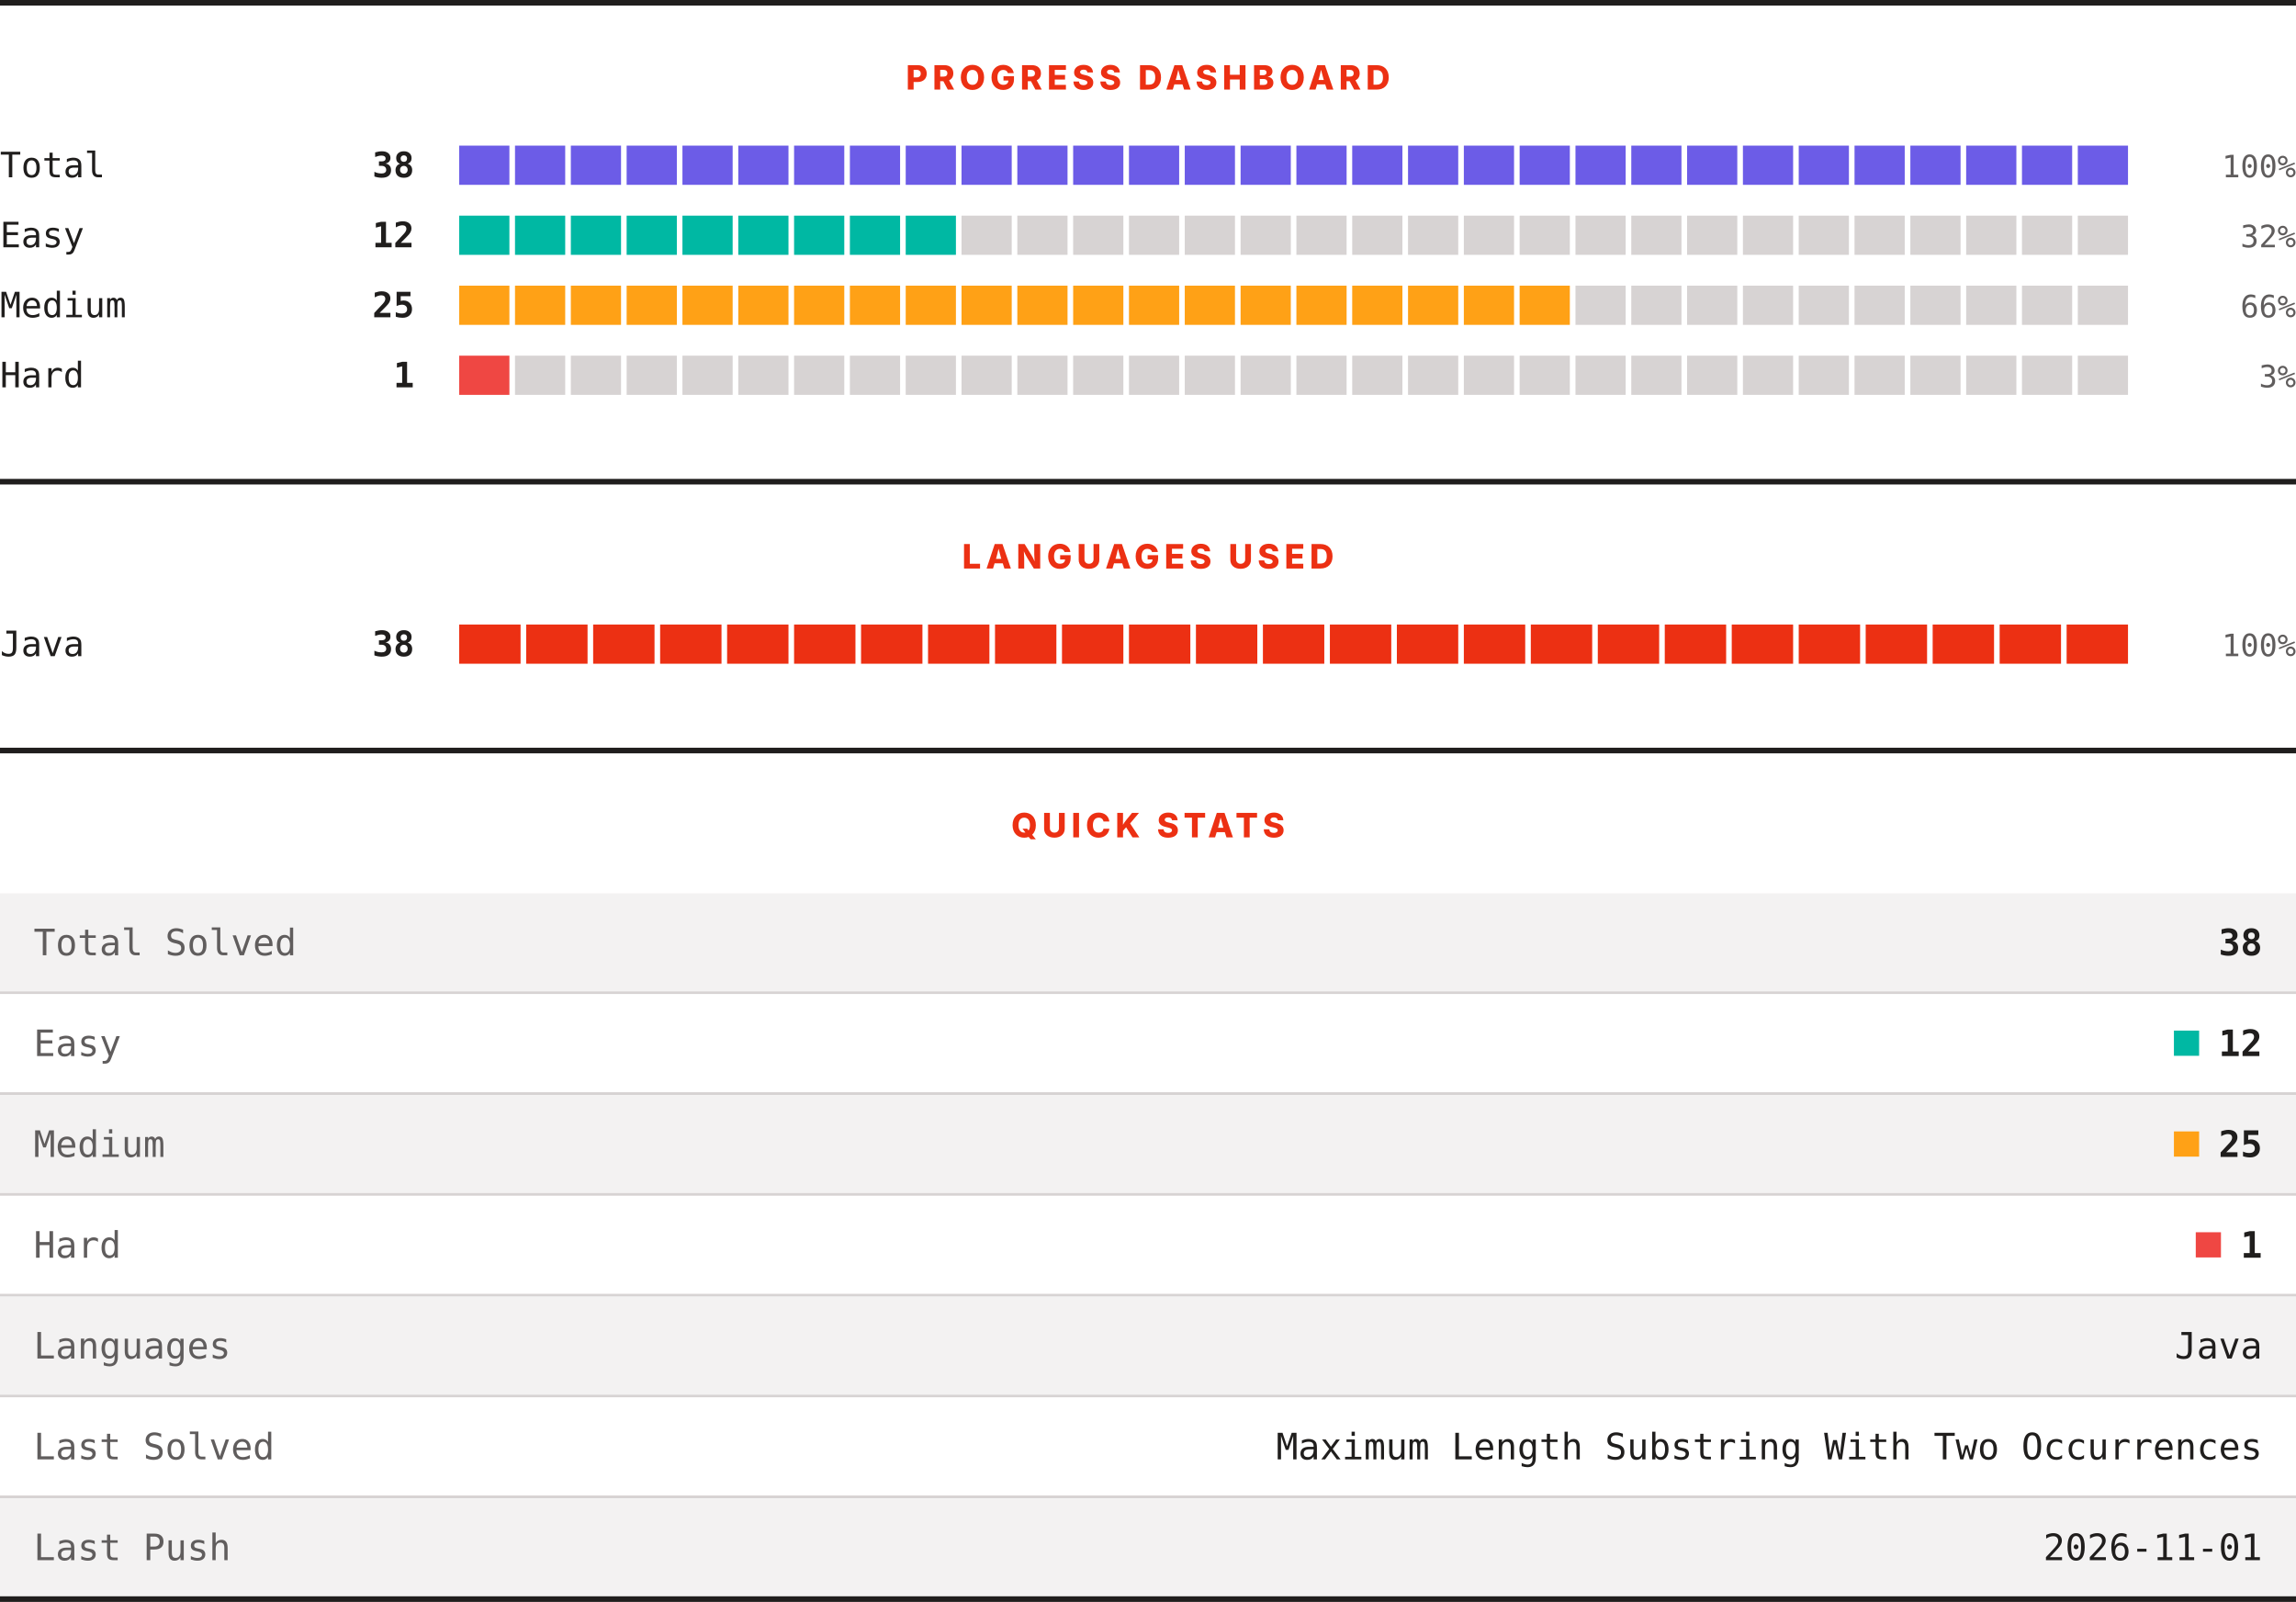
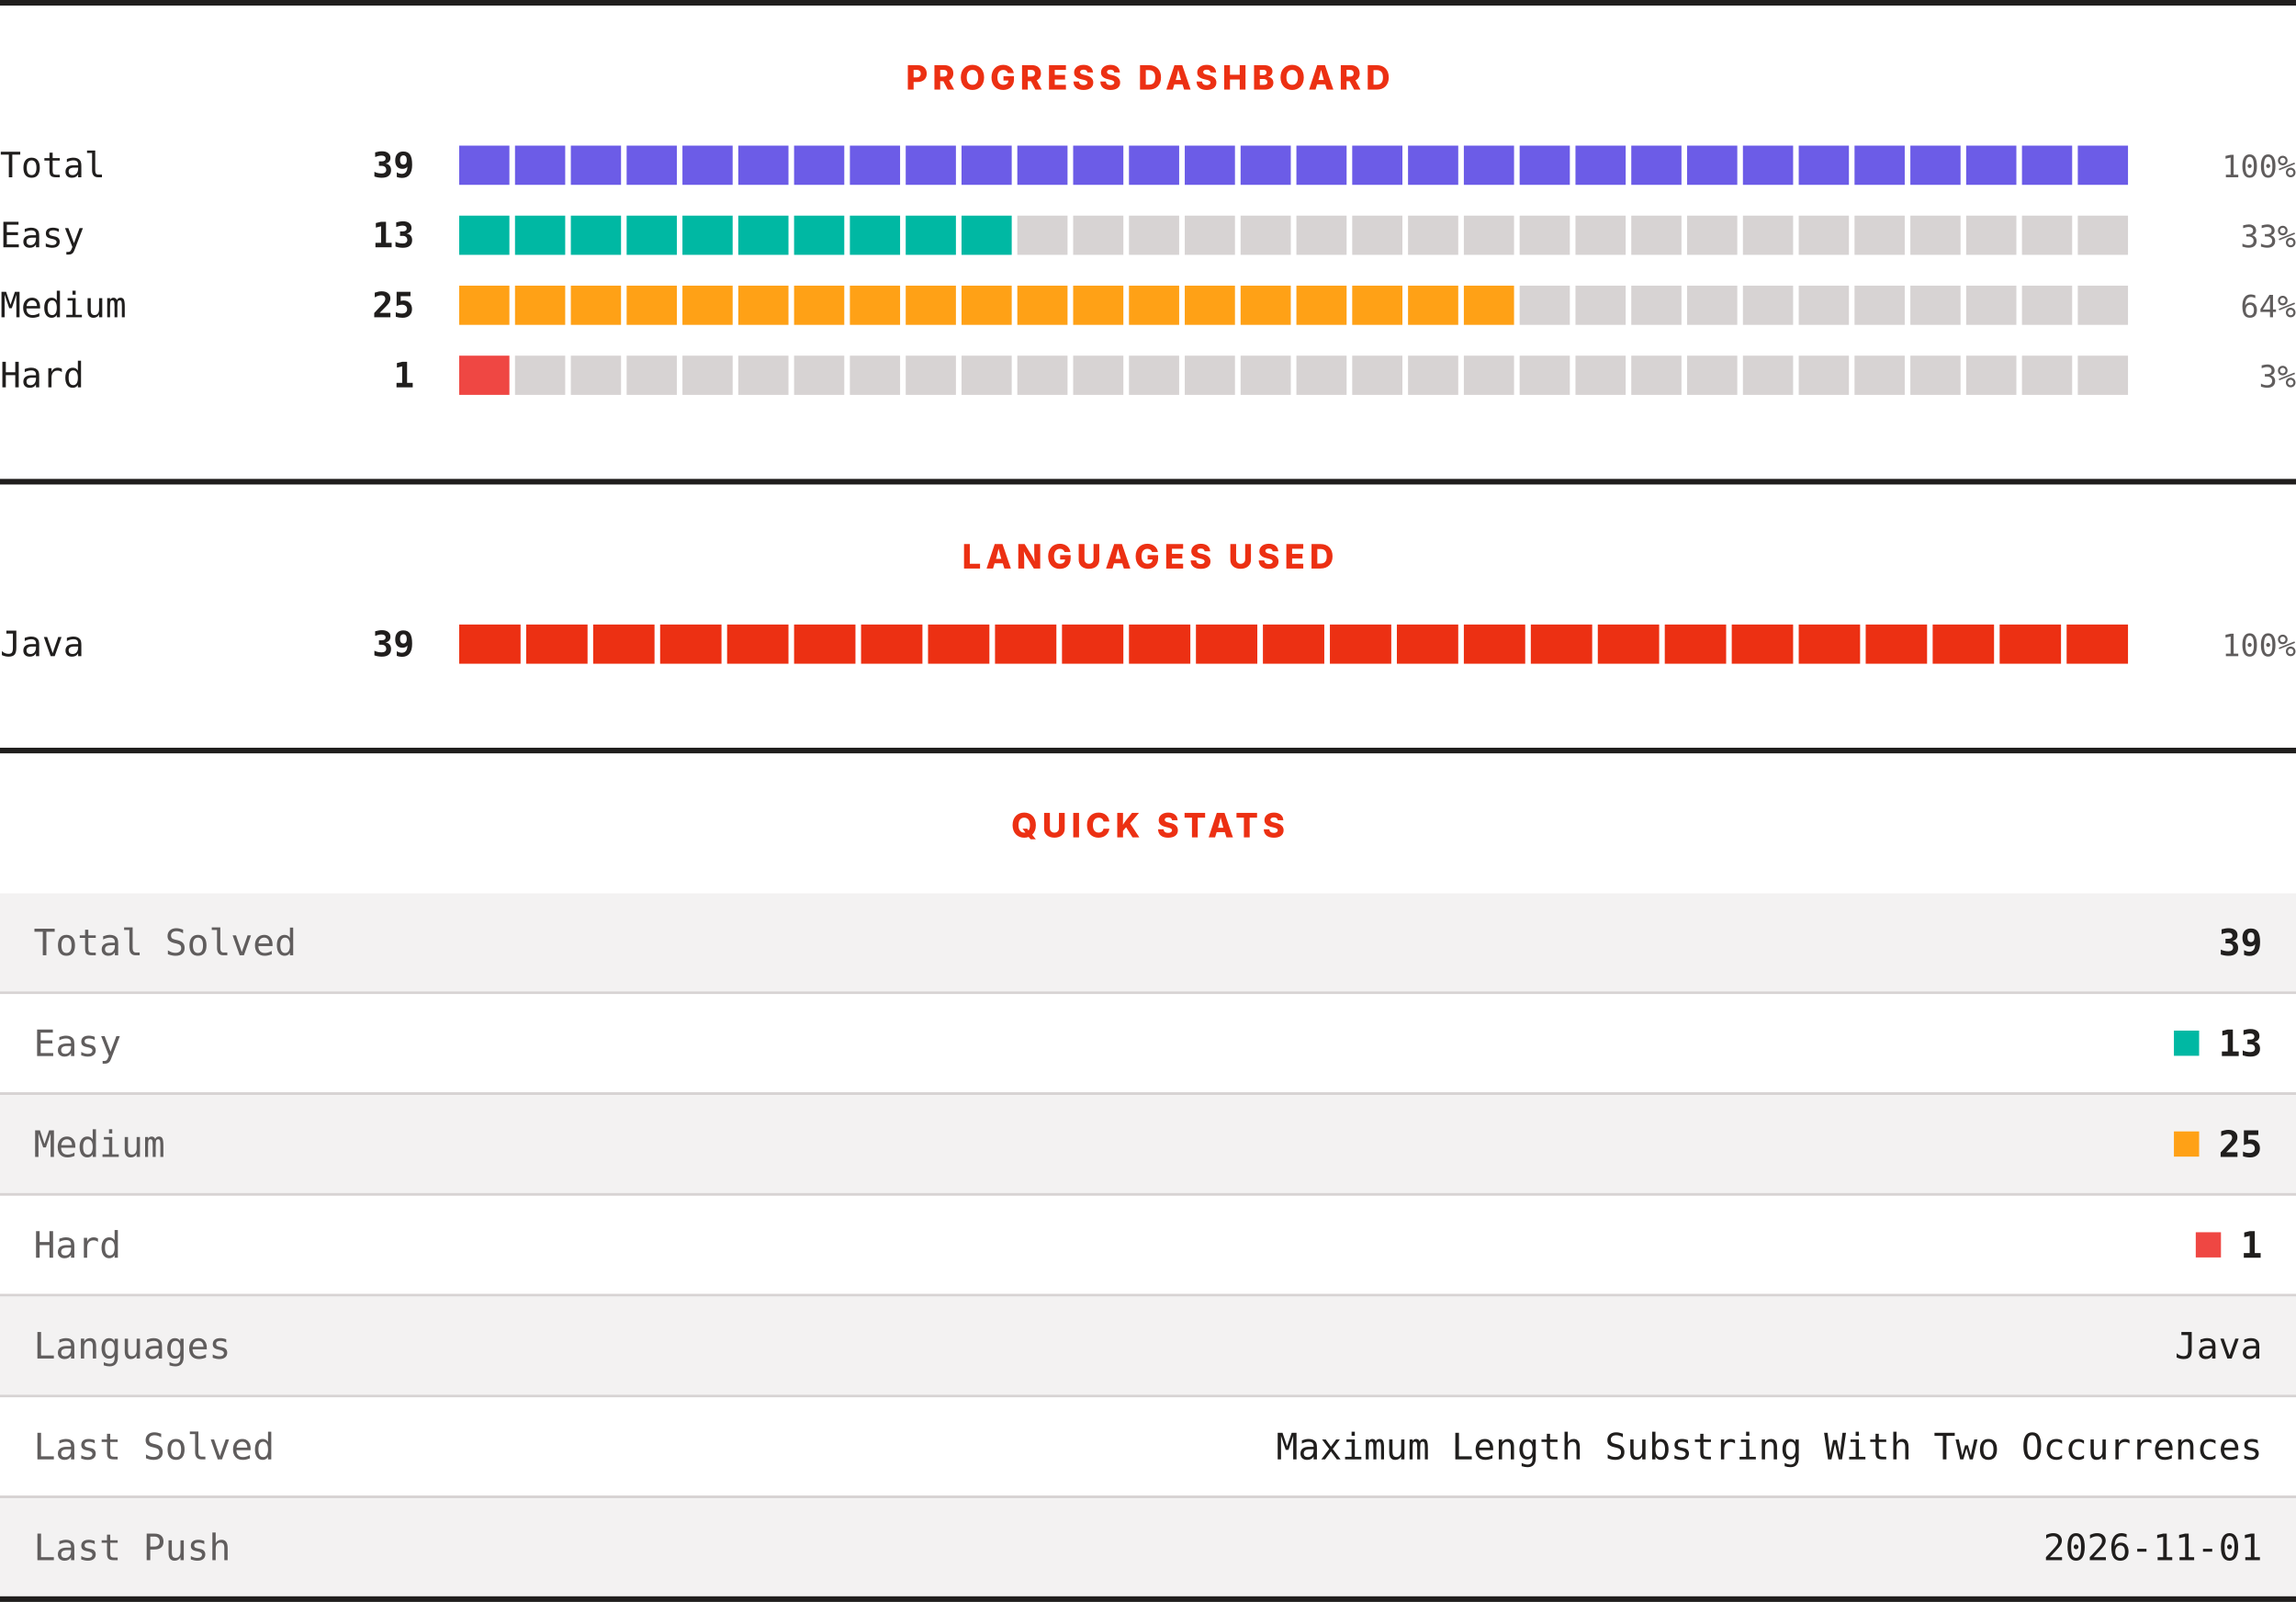
<svg xmlns="http://www.w3.org/2000/svg" width="820" height="572" viewBox="0 0 820 572" role="img" aria-label="LeetCode progress, languages and quick stats">
  <rect width="820" height="572" fill="#ffffff" />
  <rect x="0" y="0" width="820" height="2" fill="#201e1d" />
  <text x="410" y="32" text-anchor="middle" font-family="Archivo, system-ui, -apple-system, Segoe UI, sans-serif" font-size="12" font-weight="800" letter-spacing="1.68" fill="#ec3013">PROGRESS DASHBOARD</text>
  <text x="0" y="63.3" font-family="ui-monospace, SFMono-Regular, Menlo, Consolas, monospace" font-size="12.5" fill="#201e1d">Total</text>
-   <text x="148" y="63.3" text-anchor="end" font-family="ui-monospace, SFMono-Regular, Menlo, Consolas, monospace" font-size="12.5" font-weight="700" fill="#201e1d">38</text>
+   <text x="148" y="63.3" text-anchor="end" font-family="ui-monospace, SFMono-Regular, Menlo, Consolas, monospace" font-size="12.5" font-weight="700" fill="#201e1d">39</text>
  <rect x="164.00" y="52" width="17.93" height="14" fill="#6c5ce7" />
  <rect x="183.93" y="52" width="17.93" height="14" fill="#6c5ce7" />
  <rect x="203.87" y="52" width="17.93" height="14" fill="#6c5ce7" />
  <rect x="223.80" y="52" width="17.93" height="14" fill="#6c5ce7" />
  <rect x="243.73" y="52" width="17.93" height="14" fill="#6c5ce7" />
  <rect x="263.67" y="52" width="17.93" height="14" fill="#6c5ce7" />
  <rect x="283.60" y="52" width="17.93" height="14" fill="#6c5ce7" />
  <rect x="303.53" y="52" width="17.93" height="14" fill="#6c5ce7" />
  <rect x="323.47" y="52" width="17.93" height="14" fill="#6c5ce7" />
  <rect x="343.40" y="52" width="17.93" height="14" fill="#6c5ce7" />
  <rect x="363.33" y="52" width="17.93" height="14" fill="#6c5ce7" />
  <rect x="383.27" y="52" width="17.93" height="14" fill="#6c5ce7" />
  <rect x="403.20" y="52" width="17.93" height="14" fill="#6c5ce7" />
  <rect x="423.13" y="52" width="17.93" height="14" fill="#6c5ce7" />
  <rect x="443.07" y="52" width="17.93" height="14" fill="#6c5ce7" />
  <rect x="463.00" y="52" width="17.93" height="14" fill="#6c5ce7" />
  <rect x="482.93" y="52" width="17.93" height="14" fill="#6c5ce7" />
  <rect x="502.87" y="52" width="17.93" height="14" fill="#6c5ce7" />
  <rect x="522.80" y="52" width="17.93" height="14" fill="#6c5ce7" />
  <rect x="542.73" y="52" width="17.93" height="14" fill="#6c5ce7" />
  <rect x="562.67" y="52" width="17.93" height="14" fill="#6c5ce7" />
  <rect x="582.60" y="52" width="17.93" height="14" fill="#6c5ce7" />
  <rect x="602.53" y="52" width="17.93" height="14" fill="#6c5ce7" />
  <rect x="622.47" y="52" width="17.93" height="14" fill="#6c5ce7" />
  <rect x="642.40" y="52" width="17.93" height="14" fill="#6c5ce7" />
  <rect x="662.33" y="52" width="17.93" height="14" fill="#6c5ce7" />
  <rect x="682.27" y="52" width="17.93" height="14" fill="#6c5ce7" />
  <rect x="702.20" y="52" width="17.93" height="14" fill="#6c5ce7" />
  <rect x="722.13" y="52" width="17.93" height="14" fill="#6c5ce7" />
  <rect x="742.07" y="52" width="17.93" height="14" fill="#6c5ce7" />
  <text x="820" y="63.3" text-anchor="end" font-family="ui-monospace, SFMono-Regular, Menlo, Consolas, monospace" font-size="11" fill="#605d5d">100%</text>
  <text x="0" y="88.3" font-family="ui-monospace, SFMono-Regular, Menlo, Consolas, monospace" font-size="12.5" fill="#201e1d">Easy</text>
-   <text x="148" y="88.3" text-anchor="end" font-family="ui-monospace, SFMono-Regular, Menlo, Consolas, monospace" font-size="12.5" font-weight="700" fill="#201e1d">12</text>
+   <text x="148" y="88.3" text-anchor="end" font-family="ui-monospace, SFMono-Regular, Menlo, Consolas, monospace" font-size="12.5" font-weight="700" fill="#201e1d">13</text>
  <rect x="164.00" y="77" width="17.93" height="14" fill="#00b8a3" />
  <rect x="183.93" y="77" width="17.93" height="14" fill="#00b8a3" />
  <rect x="203.87" y="77" width="17.93" height="14" fill="#00b8a3" />
  <rect x="223.80" y="77" width="17.93" height="14" fill="#00b8a3" />
  <rect x="243.73" y="77" width="17.93" height="14" fill="#00b8a3" />
  <rect x="263.67" y="77" width="17.93" height="14" fill="#00b8a3" />
  <rect x="283.60" y="77" width="17.93" height="14" fill="#00b8a3" />
  <rect x="303.53" y="77" width="17.93" height="14" fill="#00b8a3" />
  <rect x="323.47" y="77" width="17.93" height="14" fill="#00b8a3" />
-   <rect x="343.40" y="77" width="17.93" height="14" fill="#d7d3d3" />
+   <rect x="343.40" y="77" width="17.93" height="14" fill="#00b8a3" />
  <rect x="363.33" y="77" width="17.93" height="14" fill="#d7d3d3" />
  <rect x="383.27" y="77" width="17.93" height="14" fill="#d7d3d3" />
  <rect x="403.20" y="77" width="17.93" height="14" fill="#d7d3d3" />
  <rect x="423.13" y="77" width="17.93" height="14" fill="#d7d3d3" />
  <rect x="443.07" y="77" width="17.93" height="14" fill="#d7d3d3" />
  <rect x="463.00" y="77" width="17.93" height="14" fill="#d7d3d3" />
  <rect x="482.93" y="77" width="17.93" height="14" fill="#d7d3d3" />
  <rect x="502.87" y="77" width="17.93" height="14" fill="#d7d3d3" />
  <rect x="522.80" y="77" width="17.93" height="14" fill="#d7d3d3" />
  <rect x="542.73" y="77" width="17.93" height="14" fill="#d7d3d3" />
  <rect x="562.67" y="77" width="17.93" height="14" fill="#d7d3d3" />
  <rect x="582.60" y="77" width="17.93" height="14" fill="#d7d3d3" />
  <rect x="602.53" y="77" width="17.93" height="14" fill="#d7d3d3" />
  <rect x="622.47" y="77" width="17.93" height="14" fill="#d7d3d3" />
  <rect x="642.40" y="77" width="17.93" height="14" fill="#d7d3d3" />
  <rect x="662.33" y="77" width="17.93" height="14" fill="#d7d3d3" />
  <rect x="682.27" y="77" width="17.93" height="14" fill="#d7d3d3" />
  <rect x="702.20" y="77" width="17.93" height="14" fill="#d7d3d3" />
  <rect x="722.13" y="77" width="17.93" height="14" fill="#d7d3d3" />
  <rect x="742.07" y="77" width="17.93" height="14" fill="#d7d3d3" />
-   <text x="820" y="88.3" text-anchor="end" font-family="ui-monospace, SFMono-Regular, Menlo, Consolas, monospace" font-size="11" fill="#605d5d">32%</text>
+   <text x="820" y="88.3" text-anchor="end" font-family="ui-monospace, SFMono-Regular, Menlo, Consolas, monospace" font-size="11" fill="#605d5d">33%</text>
  <text x="0" y="113.3" font-family="ui-monospace, SFMono-Regular, Menlo, Consolas, monospace" font-size="12.5" fill="#201e1d">Medium</text>
  <text x="148" y="113.3" text-anchor="end" font-family="ui-monospace, SFMono-Regular, Menlo, Consolas, monospace" font-size="12.5" font-weight="700" fill="#201e1d">25</text>
  <rect x="164.00" y="102" width="17.93" height="14" fill="#ffa116" />
  <rect x="183.93" y="102" width="17.93" height="14" fill="#ffa116" />
  <rect x="203.87" y="102" width="17.93" height="14" fill="#ffa116" />
  <rect x="223.80" y="102" width="17.93" height="14" fill="#ffa116" />
  <rect x="243.73" y="102" width="17.93" height="14" fill="#ffa116" />
  <rect x="263.67" y="102" width="17.93" height="14" fill="#ffa116" />
  <rect x="283.60" y="102" width="17.93" height="14" fill="#ffa116" />
  <rect x="303.53" y="102" width="17.93" height="14" fill="#ffa116" />
  <rect x="323.47" y="102" width="17.93" height="14" fill="#ffa116" />
  <rect x="343.40" y="102" width="17.93" height="14" fill="#ffa116" />
  <rect x="363.33" y="102" width="17.93" height="14" fill="#ffa116" />
  <rect x="383.27" y="102" width="17.93" height="14" fill="#ffa116" />
  <rect x="403.20" y="102" width="17.93" height="14" fill="#ffa116" />
  <rect x="423.13" y="102" width="17.93" height="14" fill="#ffa116" />
  <rect x="443.07" y="102" width="17.93" height="14" fill="#ffa116" />
  <rect x="463.00" y="102" width="17.93" height="14" fill="#ffa116" />
  <rect x="482.93" y="102" width="17.93" height="14" fill="#ffa116" />
  <rect x="502.87" y="102" width="17.93" height="14" fill="#ffa116" />
  <rect x="522.80" y="102" width="17.93" height="14" fill="#ffa116" />
-   <rect x="542.73" y="102" width="17.93" height="14" fill="#ffa116" />
+   <rect x="542.73" y="102" width="17.93" height="14" fill="#d7d3d3" />
  <rect x="562.67" y="102" width="17.93" height="14" fill="#d7d3d3" />
  <rect x="582.60" y="102" width="17.93" height="14" fill="#d7d3d3" />
  <rect x="602.53" y="102" width="17.93" height="14" fill="#d7d3d3" />
  <rect x="622.47" y="102" width="17.93" height="14" fill="#d7d3d3" />
  <rect x="642.40" y="102" width="17.93" height="14" fill="#d7d3d3" />
  <rect x="662.33" y="102" width="17.93" height="14" fill="#d7d3d3" />
  <rect x="682.27" y="102" width="17.93" height="14" fill="#d7d3d3" />
  <rect x="702.20" y="102" width="17.93" height="14" fill="#d7d3d3" />
  <rect x="722.13" y="102" width="17.93" height="14" fill="#d7d3d3" />
  <rect x="742.07" y="102" width="17.93" height="14" fill="#d7d3d3" />
-   <text x="820" y="113.3" text-anchor="end" font-family="ui-monospace, SFMono-Regular, Menlo, Consolas, monospace" font-size="11" fill="#605d5d">66%</text>
+   <text x="820" y="113.3" text-anchor="end" font-family="ui-monospace, SFMono-Regular, Menlo, Consolas, monospace" font-size="11" fill="#605d5d">64%</text>
  <text x="0" y="138.3" font-family="ui-monospace, SFMono-Regular, Menlo, Consolas, monospace" font-size="12.5" fill="#201e1d">Hard</text>
  <text x="148" y="138.3" text-anchor="end" font-family="ui-monospace, SFMono-Regular, Menlo, Consolas, monospace" font-size="12.5" font-weight="700" fill="#201e1d">1</text>
  <rect x="164.00" y="127" width="17.93" height="14" fill="#ef4743" />
  <rect x="183.93" y="127" width="17.93" height="14" fill="#d7d3d3" />
  <rect x="203.87" y="127" width="17.93" height="14" fill="#d7d3d3" />
  <rect x="223.80" y="127" width="17.93" height="14" fill="#d7d3d3" />
  <rect x="243.73" y="127" width="17.93" height="14" fill="#d7d3d3" />
  <rect x="263.67" y="127" width="17.93" height="14" fill="#d7d3d3" />
  <rect x="283.60" y="127" width="17.93" height="14" fill="#d7d3d3" />
  <rect x="303.53" y="127" width="17.93" height="14" fill="#d7d3d3" />
  <rect x="323.47" y="127" width="17.93" height="14" fill="#d7d3d3" />
  <rect x="343.40" y="127" width="17.93" height="14" fill="#d7d3d3" />
  <rect x="363.33" y="127" width="17.93" height="14" fill="#d7d3d3" />
  <rect x="383.27" y="127" width="17.93" height="14" fill="#d7d3d3" />
  <rect x="403.20" y="127" width="17.93" height="14" fill="#d7d3d3" />
  <rect x="423.13" y="127" width="17.93" height="14" fill="#d7d3d3" />
  <rect x="443.07" y="127" width="17.93" height="14" fill="#d7d3d3" />
  <rect x="463.00" y="127" width="17.93" height="14" fill="#d7d3d3" />
  <rect x="482.93" y="127" width="17.93" height="14" fill="#d7d3d3" />
  <rect x="502.87" y="127" width="17.93" height="14" fill="#d7d3d3" />
  <rect x="522.80" y="127" width="17.93" height="14" fill="#d7d3d3" />
  <rect x="542.73" y="127" width="17.93" height="14" fill="#d7d3d3" />
  <rect x="562.67" y="127" width="17.93" height="14" fill="#d7d3d3" />
  <rect x="582.60" y="127" width="17.93" height="14" fill="#d7d3d3" />
  <rect x="602.53" y="127" width="17.93" height="14" fill="#d7d3d3" />
  <rect x="622.47" y="127" width="17.93" height="14" fill="#d7d3d3" />
  <rect x="642.40" y="127" width="17.93" height="14" fill="#d7d3d3" />
  <rect x="662.33" y="127" width="17.93" height="14" fill="#d7d3d3" />
  <rect x="682.27" y="127" width="17.93" height="14" fill="#d7d3d3" />
  <rect x="702.20" y="127" width="17.93" height="14" fill="#d7d3d3" />
  <rect x="722.13" y="127" width="17.93" height="14" fill="#d7d3d3" />
  <rect x="742.07" y="127" width="17.93" height="14" fill="#d7d3d3" />
  <text x="820" y="138.3" text-anchor="end" font-family="ui-monospace, SFMono-Regular, Menlo, Consolas, monospace" font-size="11" fill="#605d5d">3%</text>
  <rect x="0" y="171" width="820" height="2" fill="#201e1d" />
  <text x="410" y="203" text-anchor="middle" font-family="Archivo, system-ui, -apple-system, Segoe UI, sans-serif" font-size="12" font-weight="800" letter-spacing="1.68" fill="#ec3013">LANGUAGES USED</text>
  <text x="0" y="234.3" font-family="ui-monospace, SFMono-Regular, Menlo, Consolas, monospace" font-size="12.5" fill="#201e1d">Java</text>
-   <text x="148" y="234.3" text-anchor="end" font-family="ui-monospace, SFMono-Regular, Menlo, Consolas, monospace" font-size="12.5" font-weight="700" fill="#201e1d">38</text>
+   <text x="148" y="234.3" text-anchor="end" font-family="ui-monospace, SFMono-Regular, Menlo, Consolas, monospace" font-size="12.5" font-weight="700" fill="#201e1d">39</text>
  <rect x="164.00" y="223" width="21.92" height="14" fill="#ec3013" />
  <rect x="187.92" y="223" width="21.92" height="14" fill="#ec3013" />
  <rect x="211.84" y="223" width="21.92" height="14" fill="#ec3013" />
  <rect x="235.76" y="223" width="21.92" height="14" fill="#ec3013" />
  <rect x="259.68" y="223" width="21.92" height="14" fill="#ec3013" />
  <rect x="283.60" y="223" width="21.92" height="14" fill="#ec3013" />
  <rect x="307.52" y="223" width="21.92" height="14" fill="#ec3013" />
  <rect x="331.44" y="223" width="21.92" height="14" fill="#ec3013" />
  <rect x="355.36" y="223" width="21.92" height="14" fill="#ec3013" />
  <rect x="379.28" y="223" width="21.92" height="14" fill="#ec3013" />
  <rect x="403.20" y="223" width="21.92" height="14" fill="#ec3013" />
  <rect x="427.12" y="223" width="21.92" height="14" fill="#ec3013" />
  <rect x="451.04" y="223" width="21.92" height="14" fill="#ec3013" />
  <rect x="474.96" y="223" width="21.92" height="14" fill="#ec3013" />
  <rect x="498.88" y="223" width="21.92" height="14" fill="#ec3013" />
  <rect x="522.80" y="223" width="21.92" height="14" fill="#ec3013" />
  <rect x="546.72" y="223" width="21.92" height="14" fill="#ec3013" />
  <rect x="570.64" y="223" width="21.92" height="14" fill="#ec3013" />
  <rect x="594.56" y="223" width="21.92" height="14" fill="#ec3013" />
  <rect x="618.48" y="223" width="21.92" height="14" fill="#ec3013" />
  <rect x="642.40" y="223" width="21.92" height="14" fill="#ec3013" />
  <rect x="666.32" y="223" width="21.92" height="14" fill="#ec3013" />
  <rect x="690.24" y="223" width="21.92" height="14" fill="#ec3013" />
  <rect x="714.16" y="223" width="21.92" height="14" fill="#ec3013" />
  <rect x="738.08" y="223" width="21.92" height="14" fill="#ec3013" />
  <text x="820" y="234.3" text-anchor="end" font-family="ui-monospace, SFMono-Regular, Menlo, Consolas, monospace" font-size="11" fill="#605d5d">100%</text>
  <rect x="0" y="267" width="820" height="2" fill="#201e1d" />
  <text x="410" y="299" text-anchor="middle" font-family="Archivo, system-ui, -apple-system, Segoe UI, sans-serif" font-size="12" font-weight="800" letter-spacing="1.68" fill="#ec3013">QUICK STATS</text>
  <rect x="0" y="319" width="820" height="35" fill="#f3f2f2" />
  <text x="12" y="341.1" font-family="ui-monospace, SFMono-Regular, Menlo, Consolas, monospace" font-size="13" fill="#605d5d">Total Solved</text>
-   <text x="808" y="341.1" text-anchor="end" font-family="ui-monospace, SFMono-Regular, Menlo, Consolas, monospace" font-size="13" font-weight="700" fill="#201e1d">38</text>
+   <text x="808" y="341.1" text-anchor="end" font-family="ui-monospace, SFMono-Regular, Menlo, Consolas, monospace" font-size="13" font-weight="700" fill="#201e1d">39</text>
  <rect x="0" y="354" width="820" height="1" fill="#d7d3d3" />
  <rect x="0" y="355" width="820" height="35" fill="#ffffff" />
  <text x="12" y="377.1" font-family="ui-monospace, SFMono-Regular, Menlo, Consolas, monospace" font-size="13" fill="#605d5d">Easy</text>
  <rect x="776.4" y="368" width="9" height="9" fill="#00b8a3" />
-   <text x="808" y="377.1" text-anchor="end" font-family="ui-monospace, SFMono-Regular, Menlo, Consolas, monospace" font-size="13" font-weight="700" fill="#201e1d">12</text>
+   <text x="808" y="377.1" text-anchor="end" font-family="ui-monospace, SFMono-Regular, Menlo, Consolas, monospace" font-size="13" font-weight="700" fill="#201e1d">13</text>
  <rect x="0" y="390" width="820" height="1" fill="#d7d3d3" />
  <rect x="0" y="391" width="820" height="35" fill="#f3f2f2" />
  <text x="12" y="413.1" font-family="ui-monospace, SFMono-Regular, Menlo, Consolas, monospace" font-size="13" fill="#605d5d">Medium</text>
  <rect x="776.4" y="404" width="9" height="9" fill="#ffa116" />
  <text x="808" y="413.1" text-anchor="end" font-family="ui-monospace, SFMono-Regular, Menlo, Consolas, monospace" font-size="13" font-weight="700" fill="#201e1d">25</text>
  <rect x="0" y="426" width="820" height="1" fill="#d7d3d3" />
  <rect x="0" y="427" width="820" height="35" fill="#ffffff" />
  <text x="12" y="449.1" font-family="ui-monospace, SFMono-Regular, Menlo, Consolas, monospace" font-size="13" fill="#605d5d">Hard</text>
  <rect x="784.2" y="440" width="9" height="9" fill="#ef4743" />
  <text x="808" y="449.1" text-anchor="end" font-family="ui-monospace, SFMono-Regular, Menlo, Consolas, monospace" font-size="13" font-weight="700" fill="#201e1d">1</text>
  <rect x="0" y="462" width="820" height="1" fill="#d7d3d3" />
  <rect x="0" y="463" width="820" height="35" fill="#f3f2f2" />
  <text x="12" y="485.1" font-family="ui-monospace, SFMono-Regular, Menlo, Consolas, monospace" font-size="13" fill="#605d5d">Languages</text>
  <text x="808" y="485.1" text-anchor="end" font-family="ui-monospace, SFMono-Regular, Menlo, Consolas, monospace" font-size="13" fill="#201e1d">Java</text>
  <rect x="0" y="498" width="820" height="1" fill="#d7d3d3" />
  <rect x="0" y="499" width="820" height="35" fill="#ffffff" />
  <text x="12" y="521.1" font-family="ui-monospace, SFMono-Regular, Menlo, Consolas, monospace" font-size="13" fill="#605d5d">Last Solved</text>
  <text x="808" y="521.1" text-anchor="end" font-family="ui-monospace, SFMono-Regular, Menlo, Consolas, monospace" font-size="13" fill="#201e1d">Maximum Length Substring With Two Occurrences</text>
  <rect x="0" y="534" width="820" height="1" fill="#d7d3d3" />
  <rect x="0" y="535" width="820" height="35" fill="#f3f2f2" />
  <text x="12" y="557.1" font-family="ui-monospace, SFMono-Regular, Menlo, Consolas, monospace" font-size="13" fill="#605d5d">Last Push</text>
  <text x="808" y="557.1" text-anchor="end" font-family="ui-monospace, SFMono-Regular, Menlo, Consolas, monospace" font-size="13" fill="#201e1d">2026-11-01</text>
  <rect x="0" y="570" width="820" height="2" fill="#201e1d" />
</svg>
